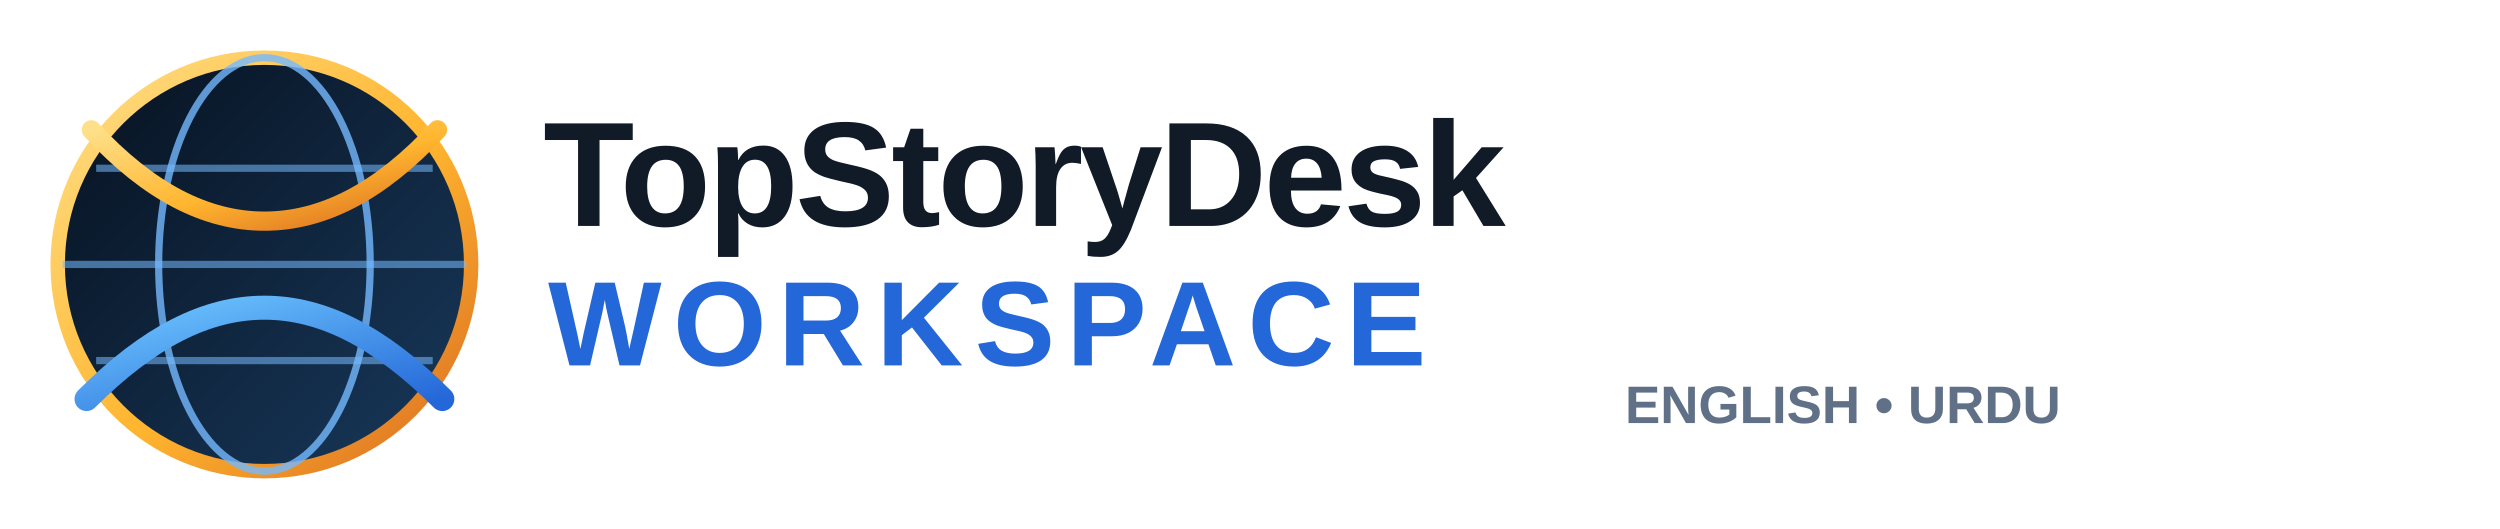
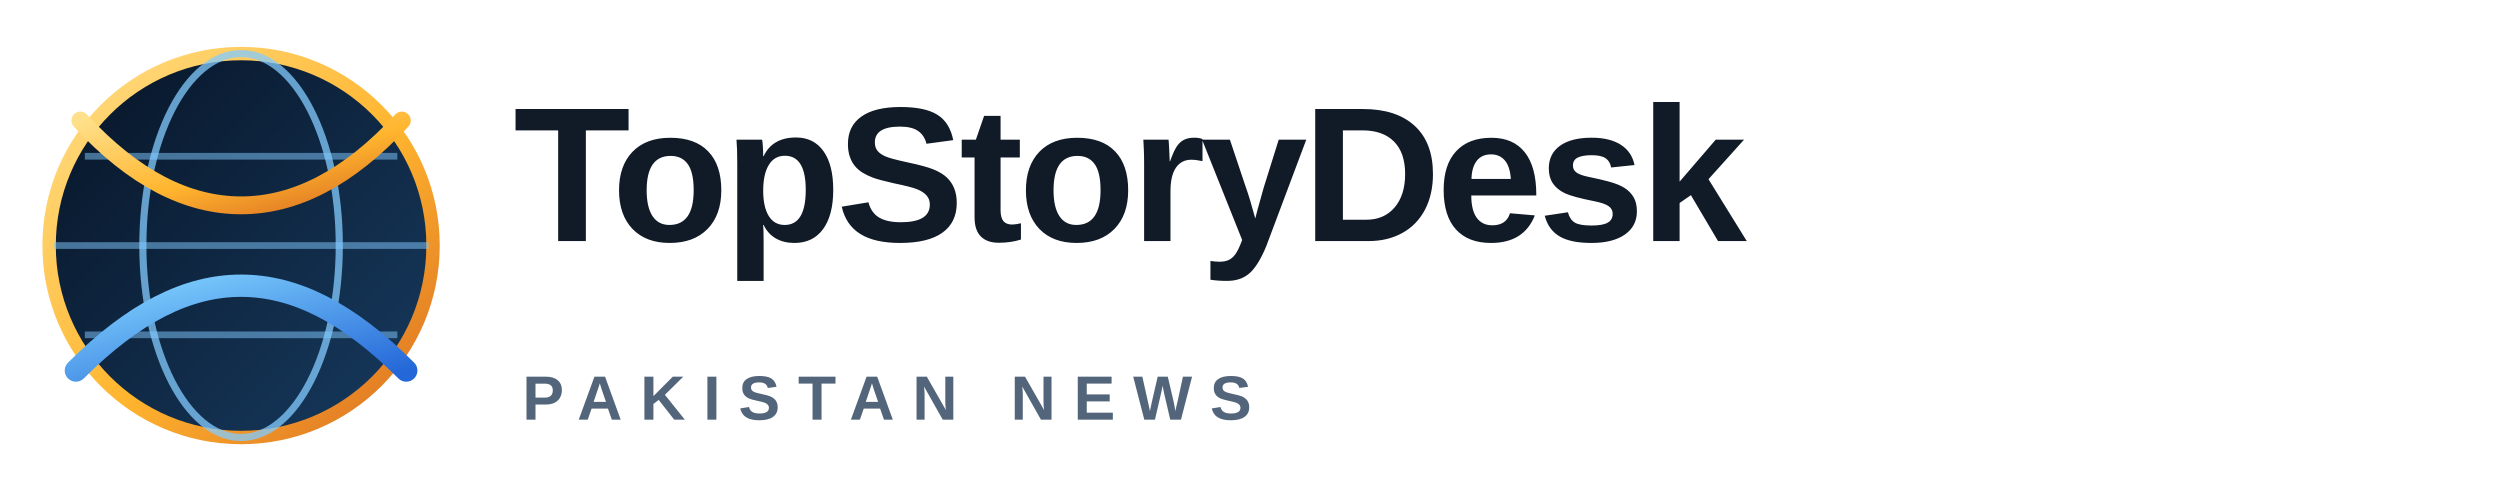
- <svg xmlns="http://www.w3.org/2000/svg" viewBox="0 0 520 110" role="img" aria-labelledby="title desc">
+ <svg xmlns="http://www.w3.org/2000/svg" viewBox="0 0 560 110" role="img" aria-labelledby="title desc">
  <defs>
-     <linearGradient id="bg" x1="0" y1="0" x2="1" y2="1">
-       <stop stop-color="#07111f" />
-       <stop offset="1" stop-color="#18395c" />
+     <linearGradient id="navy" x1="0" y1="0" x2="1" y2="1">
+       <stop stop-color="#071426" />
+       <stop offset="1" stop-color="#173b60" />
    </linearGradient>
    <linearGradient id="gold" x1="0" y1="0" x2="1" y2="1">
      <stop stop-color="#ffe08a" />
      <stop offset=".55" stop-color="#ffb52e" />
      <stop offset="1" stop-color="#d96a21" />
    </linearGradient>
    <linearGradient id="blue" x1="0" y1="0" x2="1" y2="1">
-       <stop stop-color="#6fc8ff" />
+       <stop stop-color="#83d5ff" />
      <stop offset="1" stop-color="#2467d8" />
    </linearGradient>
  </defs>
-   <circle cx="55" cy="55" r="43" fill="url(#bg)" stroke="url(#gold)" stroke-width="3" />
-   <ellipse cx="55" cy="55" rx="22" ry="43" fill="none" stroke="#74b9ff" stroke-opacity=".8" stroke-width="1.5" />
-   <path d="M13 55h84M20 35h70M20 75h70" fill="none" stroke="#74b9ff" stroke-opacity=".55" stroke-width="1.5" />
-   <path d="M19 27c12 13 24 19 36 19s24-6 36-19" fill="none" stroke="url(#gold)" stroke-width="4" stroke-linecap="round" />
-   <path d="M18 83c13-13 25-19 37-19s24 6 37 19" fill="none" stroke="url(#blue)" stroke-width="5" stroke-linecap="round" />
-   <text x="113" y="47" fill="#111a27" font-family="Arial,Helvetica,sans-serif" font-size="31" font-weight="800" letter-spacing="-.7">TopStoryDesk</text>
-   <text x="114" y="76" fill="#2467d8" font-family="Arial,Helvetica,sans-serif" font-size="25" font-weight="900" letter-spacing="2.4">WORKSPACE</text>
-   <path d="M115 87h210" stroke="url(#gold)" stroke-width="2.5" stroke-linecap="round" />
-   <text x="338" y="88" fill="#607086" font-family="Arial,Helvetica,sans-serif" font-size="11" font-weight="700">ENGLISH • URDU</text>
+   <circle cx="54" cy="55" r="43" fill="url(#navy)" stroke="url(#gold)" stroke-width="3" />
+   <ellipse cx="54" cy="55" rx="22" ry="43" fill="none" stroke="#83caff" stroke-opacity=".75" stroke-width="1.6" />
+   <path d="M12 55h84M19 35h70M19 75h70" fill="none" stroke="#83caff" stroke-opacity=".5" stroke-width="1.5" />
+   <path d="M18 27c12 13 24 19 36 19s24-6 36-19" fill="none" stroke="url(#gold)" stroke-width="4" stroke-linecap="round" />
+   <path d="M17 83c13-13 25-19 37-19s24 6 37 19" fill="none" stroke="url(#blue)" stroke-width="5" stroke-linecap="round" />
+   <text x="115" y="54" fill="#111a27" font-family="Arial,Helvetica,sans-serif" font-size="43" font-weight="800" letter-spacing="-1.1">TopStoryDesk</text>
+   <path d="M117 72h280" stroke="url(#gold)" stroke-width="2.5" stroke-linecap="round" />
+   <text x="117" y="94" fill="#53657a" font-family="Arial,Helvetica,sans-serif" font-size="14" font-weight="800" letter-spacing="4">PAKISTAN NEWS</text>
</svg>
